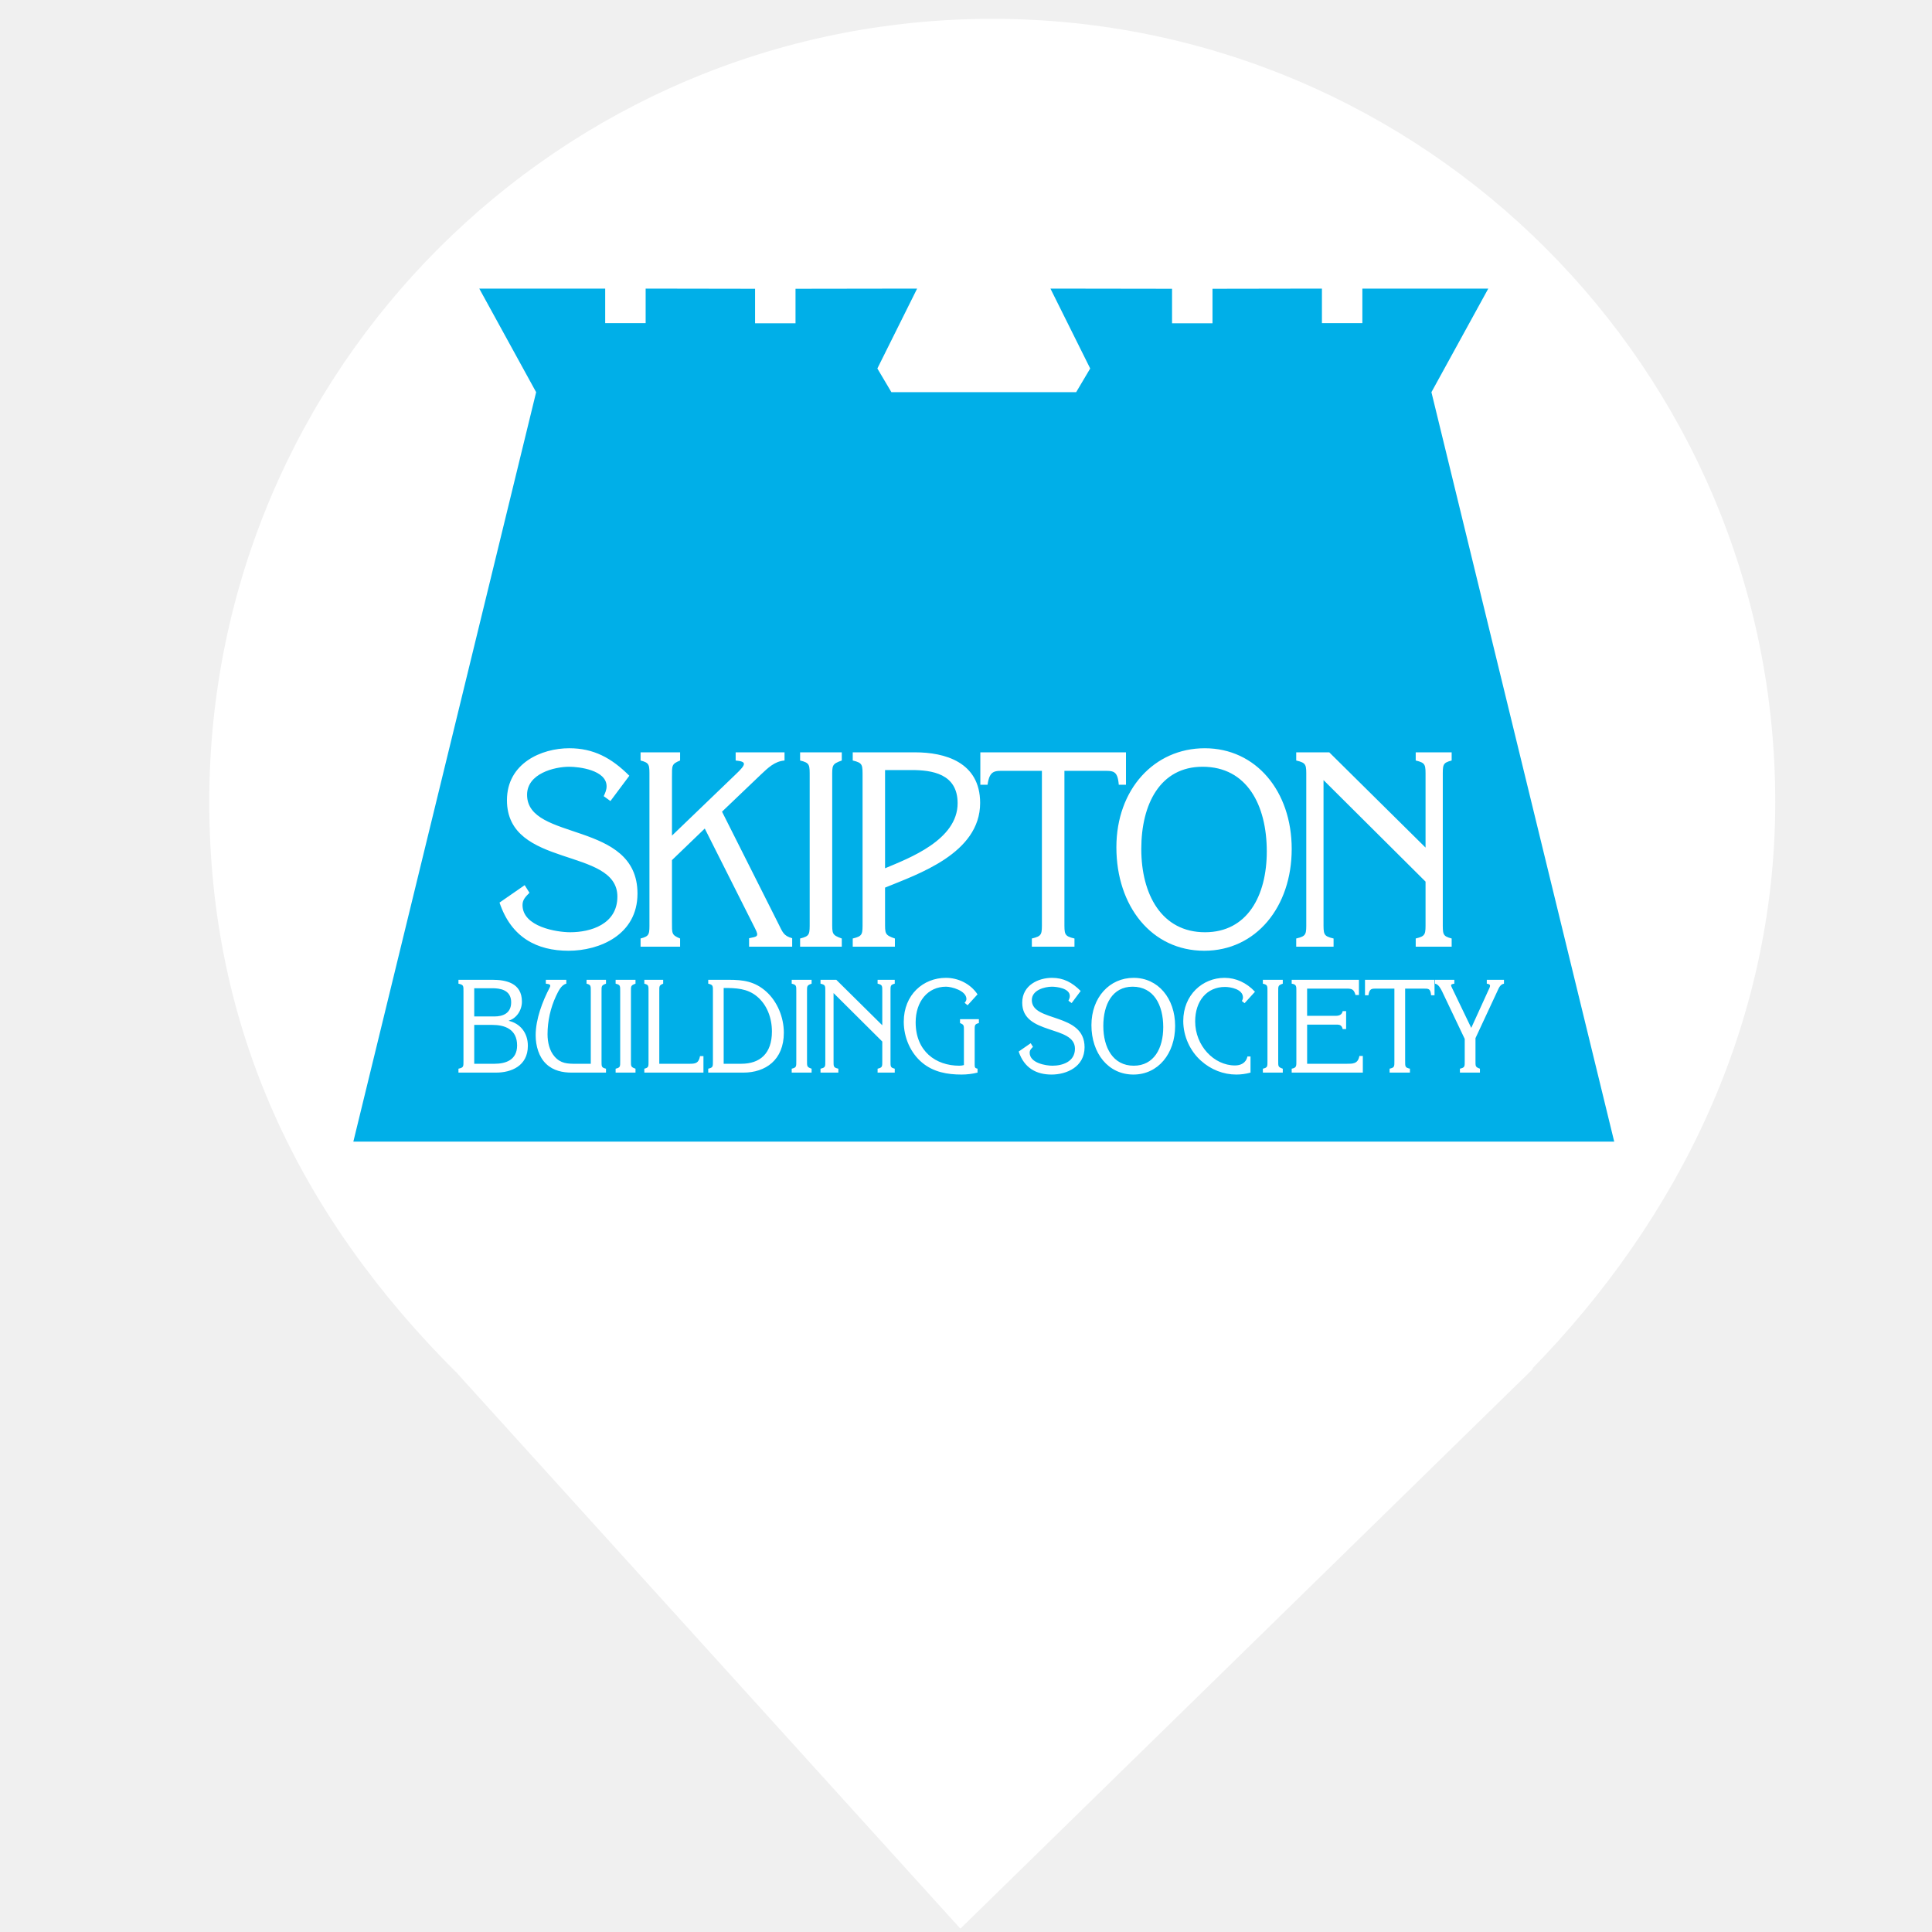
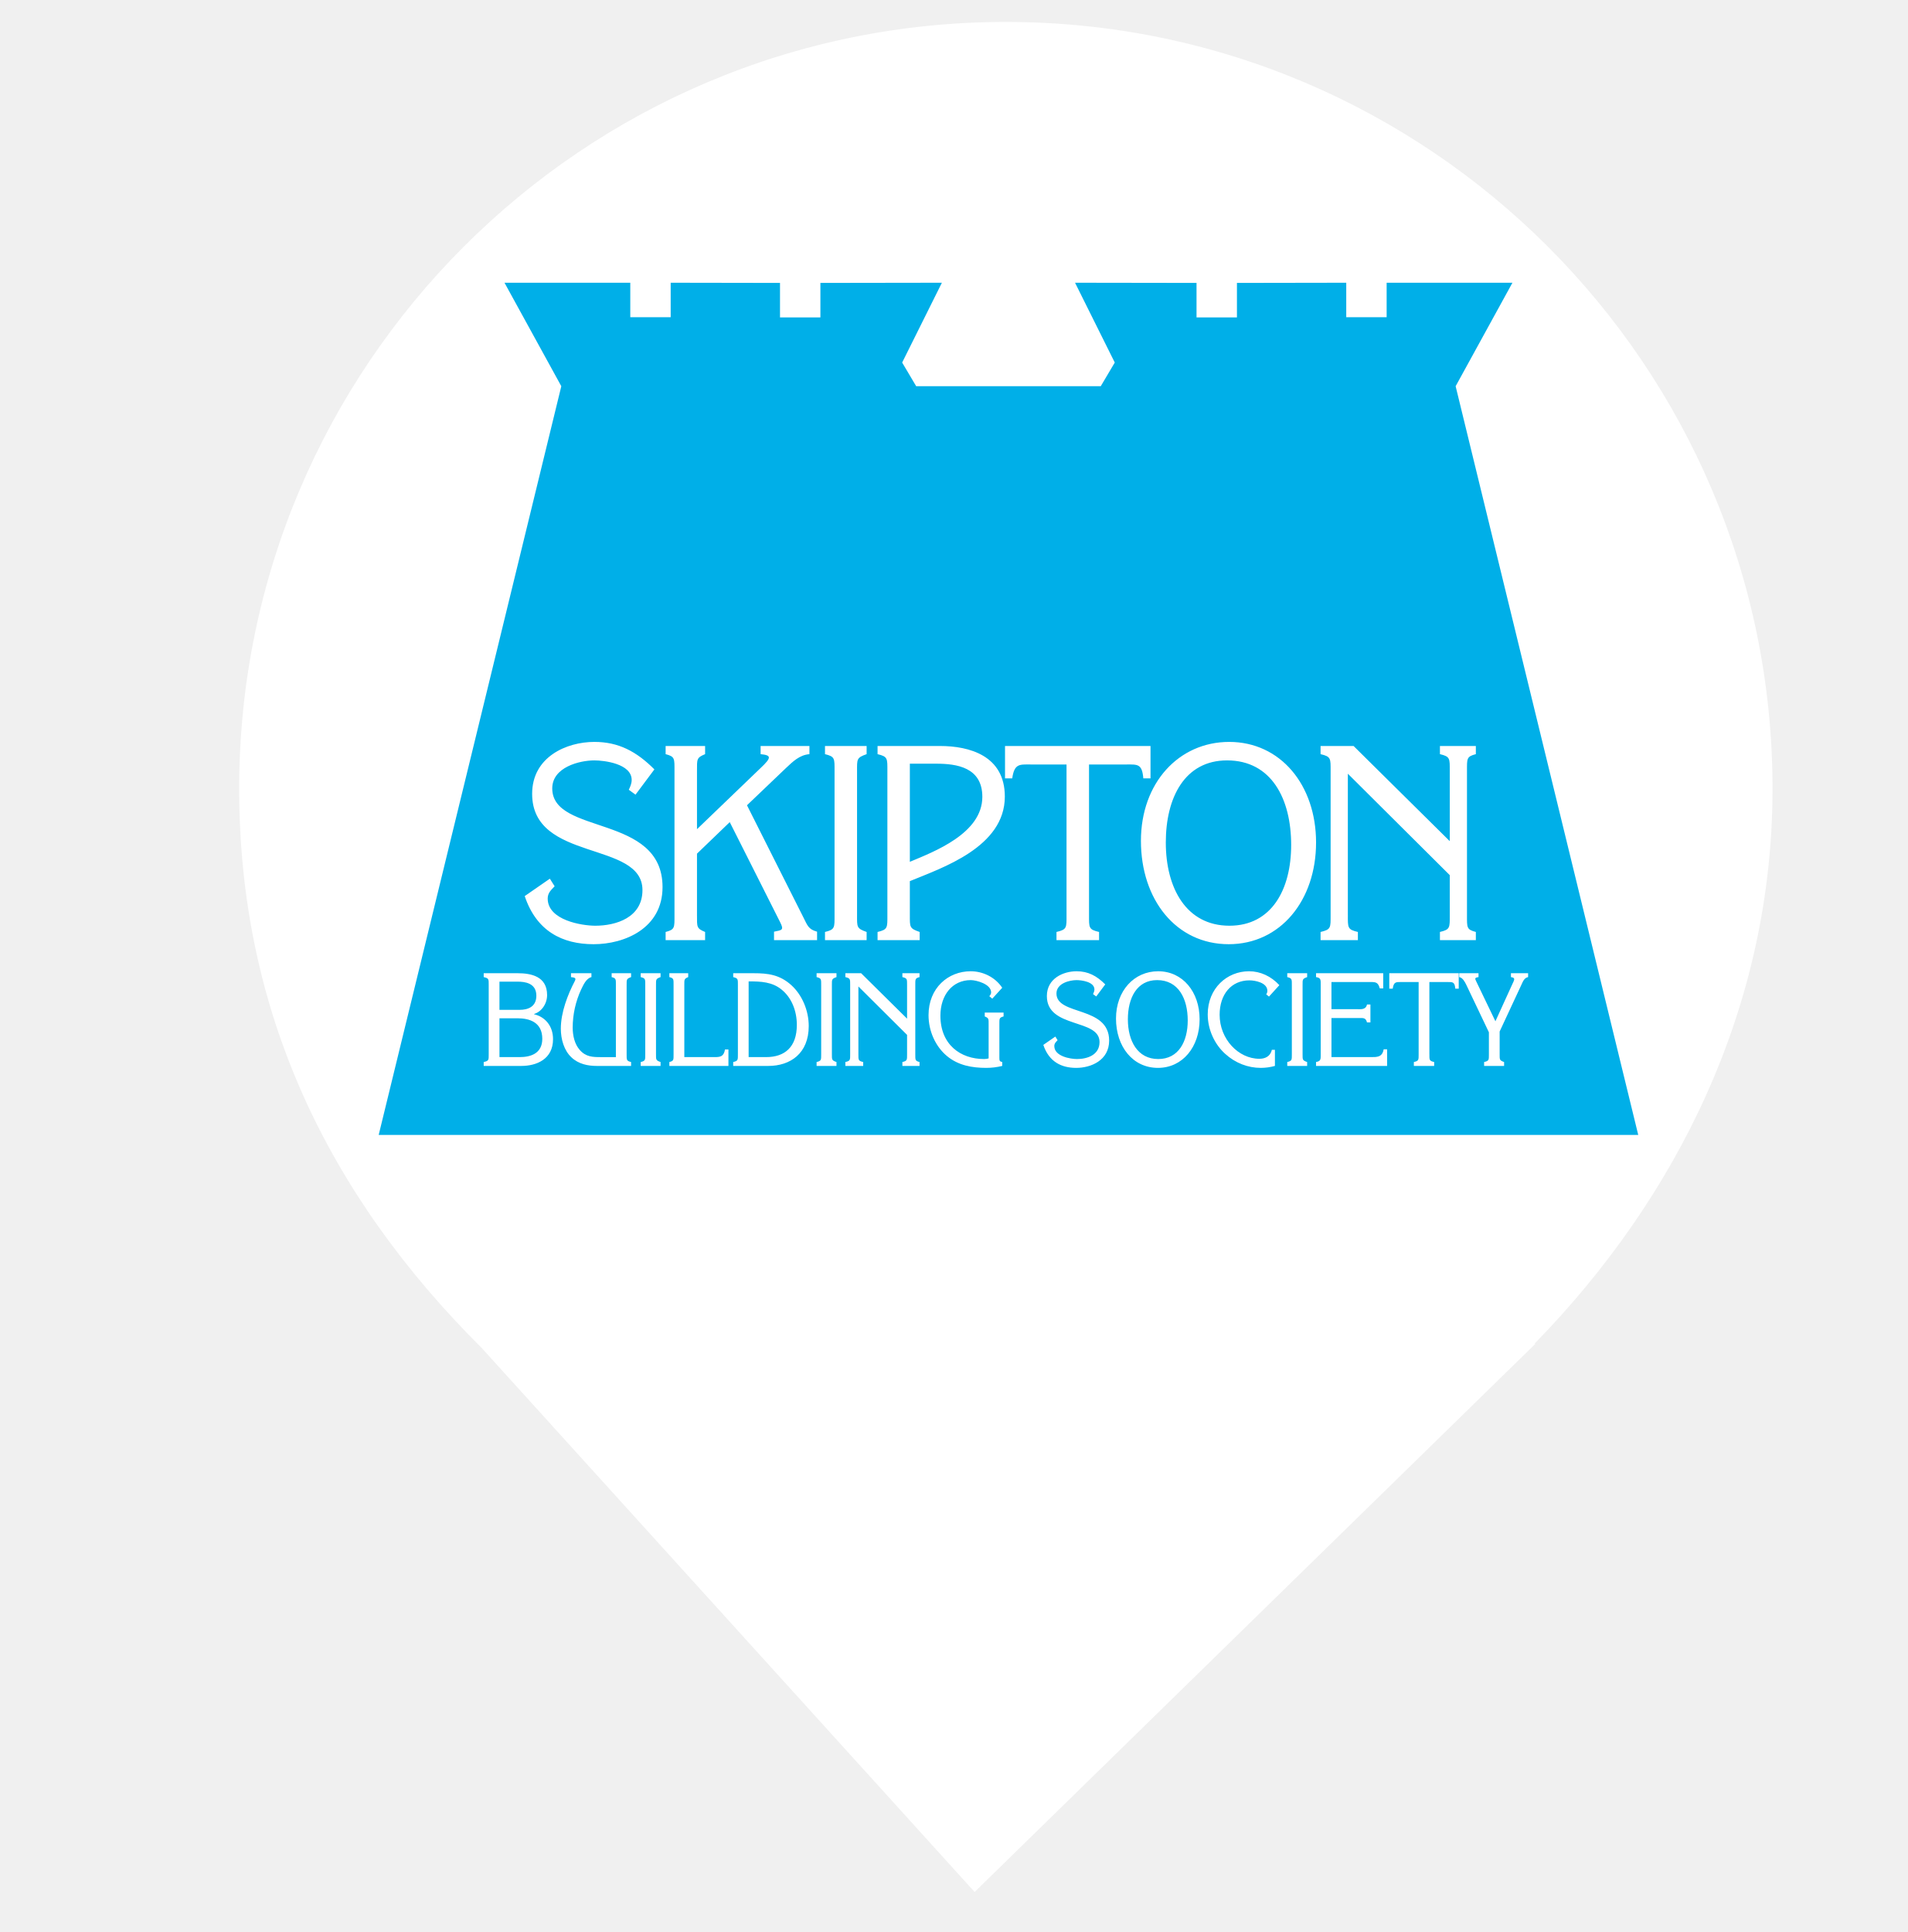
- <svg xmlns="http://www.w3.org/2000/svg" width="6.35mm" height="6.35mm" viewBox="0 0 6.35 6.35" version="1.1" id="svg5" xml:space="preserve">
+ <svg xmlns="http://www.w3.org/2000/svg" width="8.202mm" height="8.308mm" viewBox="0 0 8.202 8.308" version="1.1" id="svg5" xml:space="preserve">
  <defs id="defs2">
    <clipPath id="_clipPath_Ao34CuVVrB7sENQ35N5dYoRkgJW58WIl">
      <rect width="24" height="24" id="rect24" x="0" y="0" />
    </clipPath>
  </defs>
  <g id="layer1">
    <g style="isolation:isolate" id="g44" transform="matrix(0.2691242,0,0,0.2691242,0.03170142,-0.02907286)">
-       <g clip-path="url(#_clipPath_Ao34CuVVrB7sENQ35N5dYoRkgJW58WIl)" id="g33" style="fill:#ffffff">
+       <g clip-path="url(#_clipPath_Ao34CuVVrB7sENQ35N5dYoRkgJW58WIl)" id="g33" style="fill:#ffffff" transform="matrix(1.281107,0,0,1.281107,0.5806773,0.02555877)">
        <path d="m 18.593,16.825 c 1.777,-1.819 2.97,-4.201 2.97,-6.924 0,-5.278 -4.285,-9.563 -9.563,-9.563 -5.278,0 -9.562,4.285 -9.562,9.563 0,2.756 1.088,5.053 3.036,6.987 H 5.473 l 6.138,6.774 6.994,-6.837 z" fill="#00afe9" id="path29" style="fill:#ffffff" />
        <path d="m 11.6,5.021 c -0.31,0 -0.374,0.054 -0.475,0.166 -0.039,-0.002 -0.08,-0.003 -0.124,-0.003 -0.238,0 -0.544,0.035 -0.805,0.209 C 9.944,5.56 9.824,5.854 9.959,6.07 c 0,0 0.09,-0.132 0.386,-0.132 0.042,0 0.088,0.004 0.137,0.008 0.41,0.049 0.713,0.264 0.676,0.833 -0.033,0.569 -0.246,1.204 -1.119,1.211 0,0 -0.112,0 -0.232,-0.011 C 9.401,7.935 9.273,7.68 9.273,7.68 c 0,0 0.351,-0.096 0.354,-0.541 C 9.624,6.836 9.36,6.558 8.979,6.446 8.855,6.41 8.718,6.392 8.575,6.392 c -0.449,0 -0.953,0.188 -1.293,0.632 -0.77,1.017 -0.833,2.5 -0.645,3.879 0.189,1.382 1.066,2.663 1.092,2.698 0.018,0.024 0.035,0.038 0.054,0.038 0.01,0 0.02,-0.005 0.03,-0.013 0.379,-0.368 0.74,-0.87 0.894,-1.206 0.166,0.132 0.079,0.412 -0.012,0.712 -0.086,0.306 -0.296,0.712 -0.372,0.843 -0.073,0.128 -0.172,0.277 -0.039,0.355 0.013,0.008 0.03,0.012 0.051,0.012 0.169,0 0.569,-0.296 1.014,-0.89 0.499,-0.668 0.752,-1.262 0.752,-1.262 0.037,0.008 0.098,0.07 0.088,0.238 -0.007,0.171 -0.183,0.807 -0.525,1.399 -0.346,0.592 -0.665,0.962 -0.729,1.046 -0.04,0.048 -0.006,0.079 0.019,0.099 0.026,0.017 0.637,0.588 1.526,1.07 1.053,0.561 1.519,0.662 1.519,0.662 0,0 0.466,-0.098 1.519,-0.659 0.888,-0.483 1.502,-1.057 1.525,-1.076 0.026,-0.017 0.059,-0.045 0.02,-0.099 -0.061,-0.08 -0.381,-0.452 -0.726,-1.043 -0.341,-0.588 -0.524,-1.228 -0.526,-1.397 -0.008,-0.17 0.05,-0.226 0.085,-0.24 0,0 0.256,0.597 0.754,1.262 0.448,0.595 0.844,0.89 1.014,0.89 0.022,0 0.039,-0.005 0.053,-0.013 0.128,-0.078 0.033,-0.229 -0.042,-0.355 -0.07,-0.131 -0.283,-0.534 -0.374,-0.843 -0.086,-0.302 -0.176,-0.582 -0.008,-0.711 0.155,0.336 0.513,0.84 0.893,1.203 0.01,0.01 0.021,0.015 0.033,0.015 0.016,0 0.034,-0.013 0.05,-0.035 0.028,-0.038 0.906,-1.316 1.094,-2.7 C 17.551,9.521 17.489,8.041 16.717,7.023 16.38,6.578 15.872,6.389 15.42,6.389 c -0.141,0 -0.276,0.019 -0.399,0.054 -0.384,0.115 -0.647,0.395 -0.644,0.695 0,0.446 0.353,0.541 0.353,0.541 0,0 -0.118,0.249 -0.539,0.299 -0.079,0.01 -0.155,0.015 -0.228,0.015 -0.316,0 -0.583,-0.101 -0.829,-0.448 C 12.896,7.211 12.904,6.524 12.89,6.294 12.879,6.062 12.83,5.54 12.585,5.327 12.341,5.108 12.044,5.035 11.674,5.02 11.647,5.021 11.622,5.021 11.6,5.021 Z" fill="#ffffff" id="path31" style="fill:#ffffff" />
      </g>
-       <g fill-rule="evenodd" clip-rule="evenodd" id="g224" transform="matrix(0.08761932,0,0,0.08761932,3.4523,0.3970728)">
+       <g fill-rule="evenodd" clip-rule="evenodd" id="g224" transform="matrix(0.1145167,0,0,0.1145167,4.959463,0.3970732)">
        <path fill="#ffffff" fill-opacity="0" d="M 0,0 H 192.756 V 192.756 H 0 Z" id="path218" />
        <path fill="#00afe8" d="m 109.254,51.365 1.957,-3.303 -5.543,-11.136 16.951,0.025 v 4.813 h 5.639 v -4.813 l 15.252,-0.025 v 4.813 h 5.636 v -4.813 h 17.553 l -7.926,14.439 25.479,104.465 H 8.504 L 33.984,51.365 26.057,36.926 h 17.552 v 4.813 h 5.638 V 36.926 L 64.5,36.951 v 4.813 h 5.637 v -4.813 l 16.951,-0.025 -5.543,11.136 1.957,3.303 z" id="path220" />
        <path d="m 32.387,120.079 0.667,1.062 c -0.469,0.492 -0.969,0.908 -0.969,1.705 0,3.037 4.774,3.796 6.645,3.796 2.837,0 6.578,-1.101 6.578,-4.971 0,-6.944 -15.393,-3.868 -15.393,-13.432 0,-5.158 4.809,-7.245 8.682,-7.245 3.369,0 5.875,1.329 8.377,3.834 l -2.635,3.527 -0.937,-0.682 c 0.199,-0.42 0.402,-0.874 0.402,-1.367 0,-2.274 -3.841,-2.732 -5.208,-2.732 -2.073,0 -5.876,0.95 -5.876,3.907 0,6.563 15.39,3.53 15.39,13.771 0,5.768 -5.31,7.969 -9.615,7.969 -4.372,0 -7.979,-1.821 -9.615,-6.714 z m 20.53,5.082 c 0,1.67 -0.067,1.859 1.132,2.352 v 1.139 H 48.54 v -1.139 c 1.304,-0.339 1.237,-0.604 1.237,-2.352 v -20.104 c 0,-1.748 0.066,-2.014 -1.237,-2.353 v -1.139 h 5.509 v 1.139 c -1.199,0.494 -1.132,0.682 -1.132,2.353 v 8.116 l 8.877,-8.535 c 1.569,-1.479 1.503,-1.783 0,-1.934 v -1.139 h 6.812 v 1.139 c -1.402,0.112 -2.338,1.063 -3.271,1.934 l -5.442,5.197 7.843,15.591 c 0.601,1.179 0.703,1.709 1.937,2.048 v 1.178 h -6.008 v -1.178 c 1.101,-0.227 1.437,-0.188 0.835,-1.362 l -7.012,-13.925 -4.571,4.4 z m 19.194,-20.104 c 0,-1.748 0.066,-2.014 -1.334,-2.353 v -1.139 h 5.809 v 1.139 c -1.405,0.494 -1.335,0.682 -1.335,2.353 v 20.104 c 0,1.67 -0.069,1.859 1.335,2.352 v 1.139 h -5.809 v -1.139 c 1.401,-0.339 1.334,-0.604 1.334,-2.352 z m 10.507,20.104 c 0,1.67 -0.066,1.859 1.37,2.352 v 1.139 h -5.875 v -1.139 c 1.437,-0.339 1.37,-0.604 1.37,-2.352 v -20.104 c 0,-1.748 0.066,-2.014 -1.37,-2.353 v -1.139 h 8.712 c 4.072,0 9.045,1.328 9.045,7.057 0,7.056 -8.744,9.939 -13.253,11.799 v 4.74 z m 0,-21.128 v 13.692 c 3.341,-1.404 10.114,-3.944 10.114,-9.065 0,-4.135 -3.603,-4.627 -6.441,-4.627 z m 25.001,21.128 c 0,1.747 -0.066,2.013 1.4,2.352 v 1.139 h -5.941 v -1.139 c 1.469,-0.339 1.402,-0.604 1.402,-2.352 v -21.017 h -5.01 c -1.533,0 -2.268,-0.15 -2.568,1.937 h -1.004 v -4.516 h 20.3 v 4.516 h -1.004 c -0.168,-2.048 -0.801,-1.937 -2.334,-1.937 h -5.242 v 21.017 z m 7.242,-10.357 c 0,-8.08 5.273,-13.809 12.316,-13.809 7.146,0 12.121,5.994 12.121,14.037 0,8.08 -4.975,14.189 -12.188,14.189 -7.342,0.001 -12.249,-6.22 -12.249,-14.417 z m 3.471,0.228 c 0,6.336 2.836,11.61 8.881,11.61 5.875,0 8.611,-5.047 8.611,-11.269 0,-6.41 -2.736,-11.799 -8.947,-11.799 -5.908,0.001 -8.545,5.197 -8.545,11.458 z m 25.402,10.129 c 0,1.747 -0.066,2.013 1.4,2.352 v 1.139 h -5.207 v -1.139 c 1.469,-0.339 1.402,-0.604 1.402,-2.352 v -20.104 c 0,-1.748 0.066,-2.014 -1.402,-2.353 v -1.139 h 4.607 l 13.42,13.277 v -9.786 c 0,-1.748 0.066,-2.014 -1.371,-2.353 v -1.139 h 5.01 v 1.139 c -1.305,0.339 -1.236,0.604 -1.236,2.353 v 20.104 c 0,1.747 -0.068,2.013 1.236,2.352 v 1.139 h -5.01 v -1.139 c 1.438,-0.339 1.371,-0.604 1.371,-2.352 v -5.575 l -14.221,-14.152 v 19.728 z M 23.156,146.205 v -0.545 c 0.734,-0.162 0.699,-0.288 0.699,-1.123 v -9.601 c 0,-0.836 0.036,-0.962 -0.699,-1.126 v -0.541 h 4.718 c 1.863,0 4.128,0.415 4.128,3.044 0,1.23 -0.78,2.335 -1.818,2.642 v 0.039 c 1.545,0.363 2.646,1.629 2.646,3.478 0,2.81 -2.328,3.733 -4.415,3.733 z m 5.019,-1.231 c 1.485,0 3.156,-0.471 3.156,-2.555 0,-2.304 -1.782,-2.862 -3.443,-2.862 h -2.533 v 5.417 z m 0,-6.595 c 1.15,0 2.328,-0.419 2.328,-1.975 0,-1.796 -1.657,-1.958 -2.628,-1.958 h -2.52 v 3.933 z M 41.6,134.937 c 0,-0.836 0.032,-0.962 -0.59,-1.126 v -0.541 h 2.711 v 0.541 c -0.653,0.237 -0.622,0.329 -0.622,1.126 v 9.601 c 0,0.835 -0.031,0.961 0.622,1.123 v 0.545 H 38.94 c -1.245,0 -2.551,-0.256 -3.54,-1.196 -1.036,-0.961 -1.482,-2.537 -1.482,-4.005 0,-2.265 0.957,-4.746 1.96,-6.665 0.238,-0.455 -0.129,-0.472 -0.542,-0.528 v -0.541 h 2.852 v 0.541 c -0.716,0.164 -1.116,1.07 -1.434,1.724 a 12.69,12.69 0 0 0 -1.181,5.326 c 0,1.122 0.272,2.3 0.972,3.097 0.863,0.996 1.817,1.017 2.981,1.017 H 41.6 Z m 4.099,0 c 0,-0.836 0.032,-0.962 -0.636,-1.126 v -0.541 h 2.771 v 0.541 c -0.667,0.237 -0.636,0.329 -0.636,1.126 v 9.601 c 0,0.797 -0.031,0.888 0.636,1.123 v 0.545 h -2.771 v -0.545 c 0.668,-0.162 0.636,-0.288 0.636,-1.123 z m 9.675,10.037 c 0.811,0 1.276,-0.072 1.451,-1.068 h 0.479 v 2.3 h -8.241 v -0.545 c 0.622,-0.162 0.586,-0.288 0.586,-1.123 v -9.601 c 0,-0.836 0.036,-0.962 -0.586,-1.126 v -0.541 h 2.628 v 0.541 c -0.574,0.237 -0.542,0.329 -0.542,1.126 v 10.037 z m 3.251,-10.037 c 0,-0.836 0.03,-0.962 -0.654,-1.126 v -0.541 h 2.855 c 1.993,0 3.632,0.199 5.257,1.667 1.499,1.36 2.426,3.533 2.426,5.707 0,3.82 -2.569,5.562 -5.645,5.562 H 57.97 v -0.545 c 0.685,-0.162 0.654,-0.288 0.654,-1.123 v -9.601 z m 3.938,10.037 c 2.597,0 4.285,-1.397 4.285,-4.494 0,-1.922 -0.7,-3.75 -2.086,-4.894 -1.34,-1.121 -2.933,-1.177 -4.639,-1.177 v 10.564 h 2.44 z m 7.683,-10.037 c 0,-0.836 0.031,-0.962 -0.64,-1.126 v -0.541 h 2.774 v 0.541 c -0.67,0.237 -0.64,0.329 -0.64,1.126 v 9.601 c 0,0.797 -0.031,0.888 0.64,1.123 v 0.545 h -2.774 v -0.545 c 0.67,-0.162 0.64,-0.288 0.64,-1.123 z m 5.193,9.6 c 0,0.835 -0.031,0.961 0.668,1.123 v 0.545 h -2.486 v -0.545 c 0.704,-0.162 0.668,-0.288 0.668,-1.123 v -9.601 c 0,-0.836 0.036,-0.962 -0.668,-1.126 v -0.541 h 2.199 l 6.41,6.34 v -4.673 c 0,-0.836 0.032,-0.962 -0.653,-1.126 v -0.541 h 2.391 v 0.541 c -0.622,0.164 -0.591,0.29 -0.591,1.126 v 9.601 c 0,0.835 -0.031,0.961 0.591,1.123 v 0.545 h -2.391 v -0.545 c 0.685,-0.162 0.653,-0.288 0.653,-1.123 v -2.663 l -6.791,-6.756 z m 18.171,-4.113 c 0,-0.797 0.032,-0.888 -0.542,-1.123 v -0.544 h 2.628 v 0.544 c -0.622,0.165 -0.587,0.291 -0.587,1.123 v 4.694 c 0,0.38 0.063,0.472 0.398,0.542 v 0.545 a 9.243,9.243 0 0 1 -2.233,0.272 c -1.943,0 -3.903,-0.329 -5.498,-1.668 -1.58,-1.324 -2.551,-3.459 -2.551,-5.689 0,-3.786 2.726,-6.124 5.882,-6.124 1.656,0 3.379,0.78 4.4,2.301 l -1.387,1.523 -0.416,-0.347 c 0.129,-0.125 0.255,-0.325 0.255,-0.524 0,-1.178 -2.087,-1.719 -2.838,-1.719 -2.565,0 -4.239,2.083 -4.239,4.963 0,4.058 2.823,6.051 6.092,6.051 0.238,0 0.493,-0.036 0.636,-0.092 z m 9.308,1.684 0.316,0.51 c -0.223,0.234 -0.459,0.434 -0.459,0.814 0,1.45 2.277,1.812 3.168,1.812 1.357,0 3.143,-0.524 3.143,-2.374 0,-3.313 -7.35,-1.849 -7.35,-6.413 0,-2.464 2.297,-3.461 4.145,-3.461 1.611,0 2.807,0.636 4.002,1.832 l -1.258,1.685 -0.447,-0.328 c 0.094,-0.199 0.193,-0.416 0.193,-0.65 0,-1.088 -1.836,-1.304 -2.49,-1.304 -0.988,0 -2.807,0.451 -2.807,1.866 0,3.131 7.352,1.685 7.352,6.574 0,2.754 -2.535,3.807 -4.594,3.807 -2.086,0 -3.809,-0.87 -4.59,-3.208 z m 8.465,-2.516 c 0,-3.858 2.518,-6.596 5.883,-6.596 3.41,0 5.783,2.863 5.783,6.704 0,3.858 -2.373,6.777 -5.814,6.777 -3.51,0.001 -5.852,-2.971 -5.852,-6.885 z m 1.656,0.108 c 0,3.027 1.355,5.544 4.24,5.544 2.807,0 4.113,-2.409 4.113,-5.38 0,-3.062 -1.307,-5.634 -4.271,-5.634 -2.822,0 -4.082,2.482 -4.082,5.47 z m 20.518,6.505 a 7.363,7.363 0 0 1 -1.979,0.272 c -1.783,0 -3.537,-0.671 -4.939,-1.94 -1.48,-1.32 -2.457,-3.369 -2.457,-5.525 0,-3.642 2.695,-6.016 5.758,-6.016 1.592,0 3.074,0.688 4.238,1.94 l -1.449,1.594 -0.385,-0.309 a 0.88,0.88 0 0 0 0.16,-0.488 c 0,-1.161 -1.736,-1.468 -2.502,-1.468 -2.535,0 -4.16,1.956 -4.16,4.802 0,3.388 2.615,6.141 5.547,6.141 0.766,0 1.531,-0.307 1.738,-1.251 h 0.43 z m 2.361,-11.268 c 0,-0.836 0.031,-0.962 -0.639,-1.126 v -0.541 h 2.775 v 0.541 c -0.672,0.237 -0.637,0.329 -0.637,1.126 v 9.601 c 0,0.797 -0.035,0.888 0.637,1.123 v 0.545 h -2.775 v -0.545 c 0.67,-0.162 0.639,-0.288 0.639,-1.123 z m 5.529,3.351 h 3.555 c 0.523,0 1.242,0.108 1.402,-0.653 h 0.479 v 2.499 h -0.479 c -0.16,-0.668 -0.543,-0.615 -1.053,-0.615 h -3.904 v 5.455 h 5.516 c 0.811,0 1.576,0.035 1.768,-1.09 h 0.48 v 2.321 h -9.916 v -0.545 c 0.701,-0.127 0.652,-0.399 0.652,-1.123 v -9.601 c 0,-0.744 0.049,-1.017 -0.652,-1.126 v -0.541 h 9.373 v 2.117 h -0.479 c -0.223,-0.814 -0.527,-0.888 -1.227,-0.888 h -5.516 v 3.79 z m 13.664,6.249 c 0,0.835 -0.033,0.961 0.666,1.123 v 0.545 h -2.834 v -0.545 c 0.699,-0.162 0.668,-0.288 0.668,-1.123 v -10.038 h -2.391 c -0.734,0 -1.084,-0.069 -1.227,0.927 h -0.479 v -2.156 h 9.691 v 2.156 h -0.479 c -0.08,-0.979 -0.383,-0.927 -1.117,-0.927 h -2.5 v 10.038 z m 9.803,-3.135 v 3.135 c 0,0.797 -0.031,0.888 0.621,1.123 v 0.545 h -2.789 v -0.545 c 0.699,-0.162 0.668,-0.288 0.668,-1.123 v -3.026 l -3.156,-6.63 c -0.205,-0.416 -0.51,-0.997 -0.984,-1.07 v -0.541 h 2.691 v 0.541 c -0.592,0.091 -0.512,0.183 -0.256,0.728 l 2.615,5.435 2.312,-5.075 c 0.332,-0.724 0.541,-0.996 -0.146,-1.087 v -0.541 h 2.395 v 0.541 c -0.527,0.091 -0.721,0.599 -0.943,1.087 z" fill="#ffffff" id="path222" />
      </g>
    </g>
  </g>
</svg>
